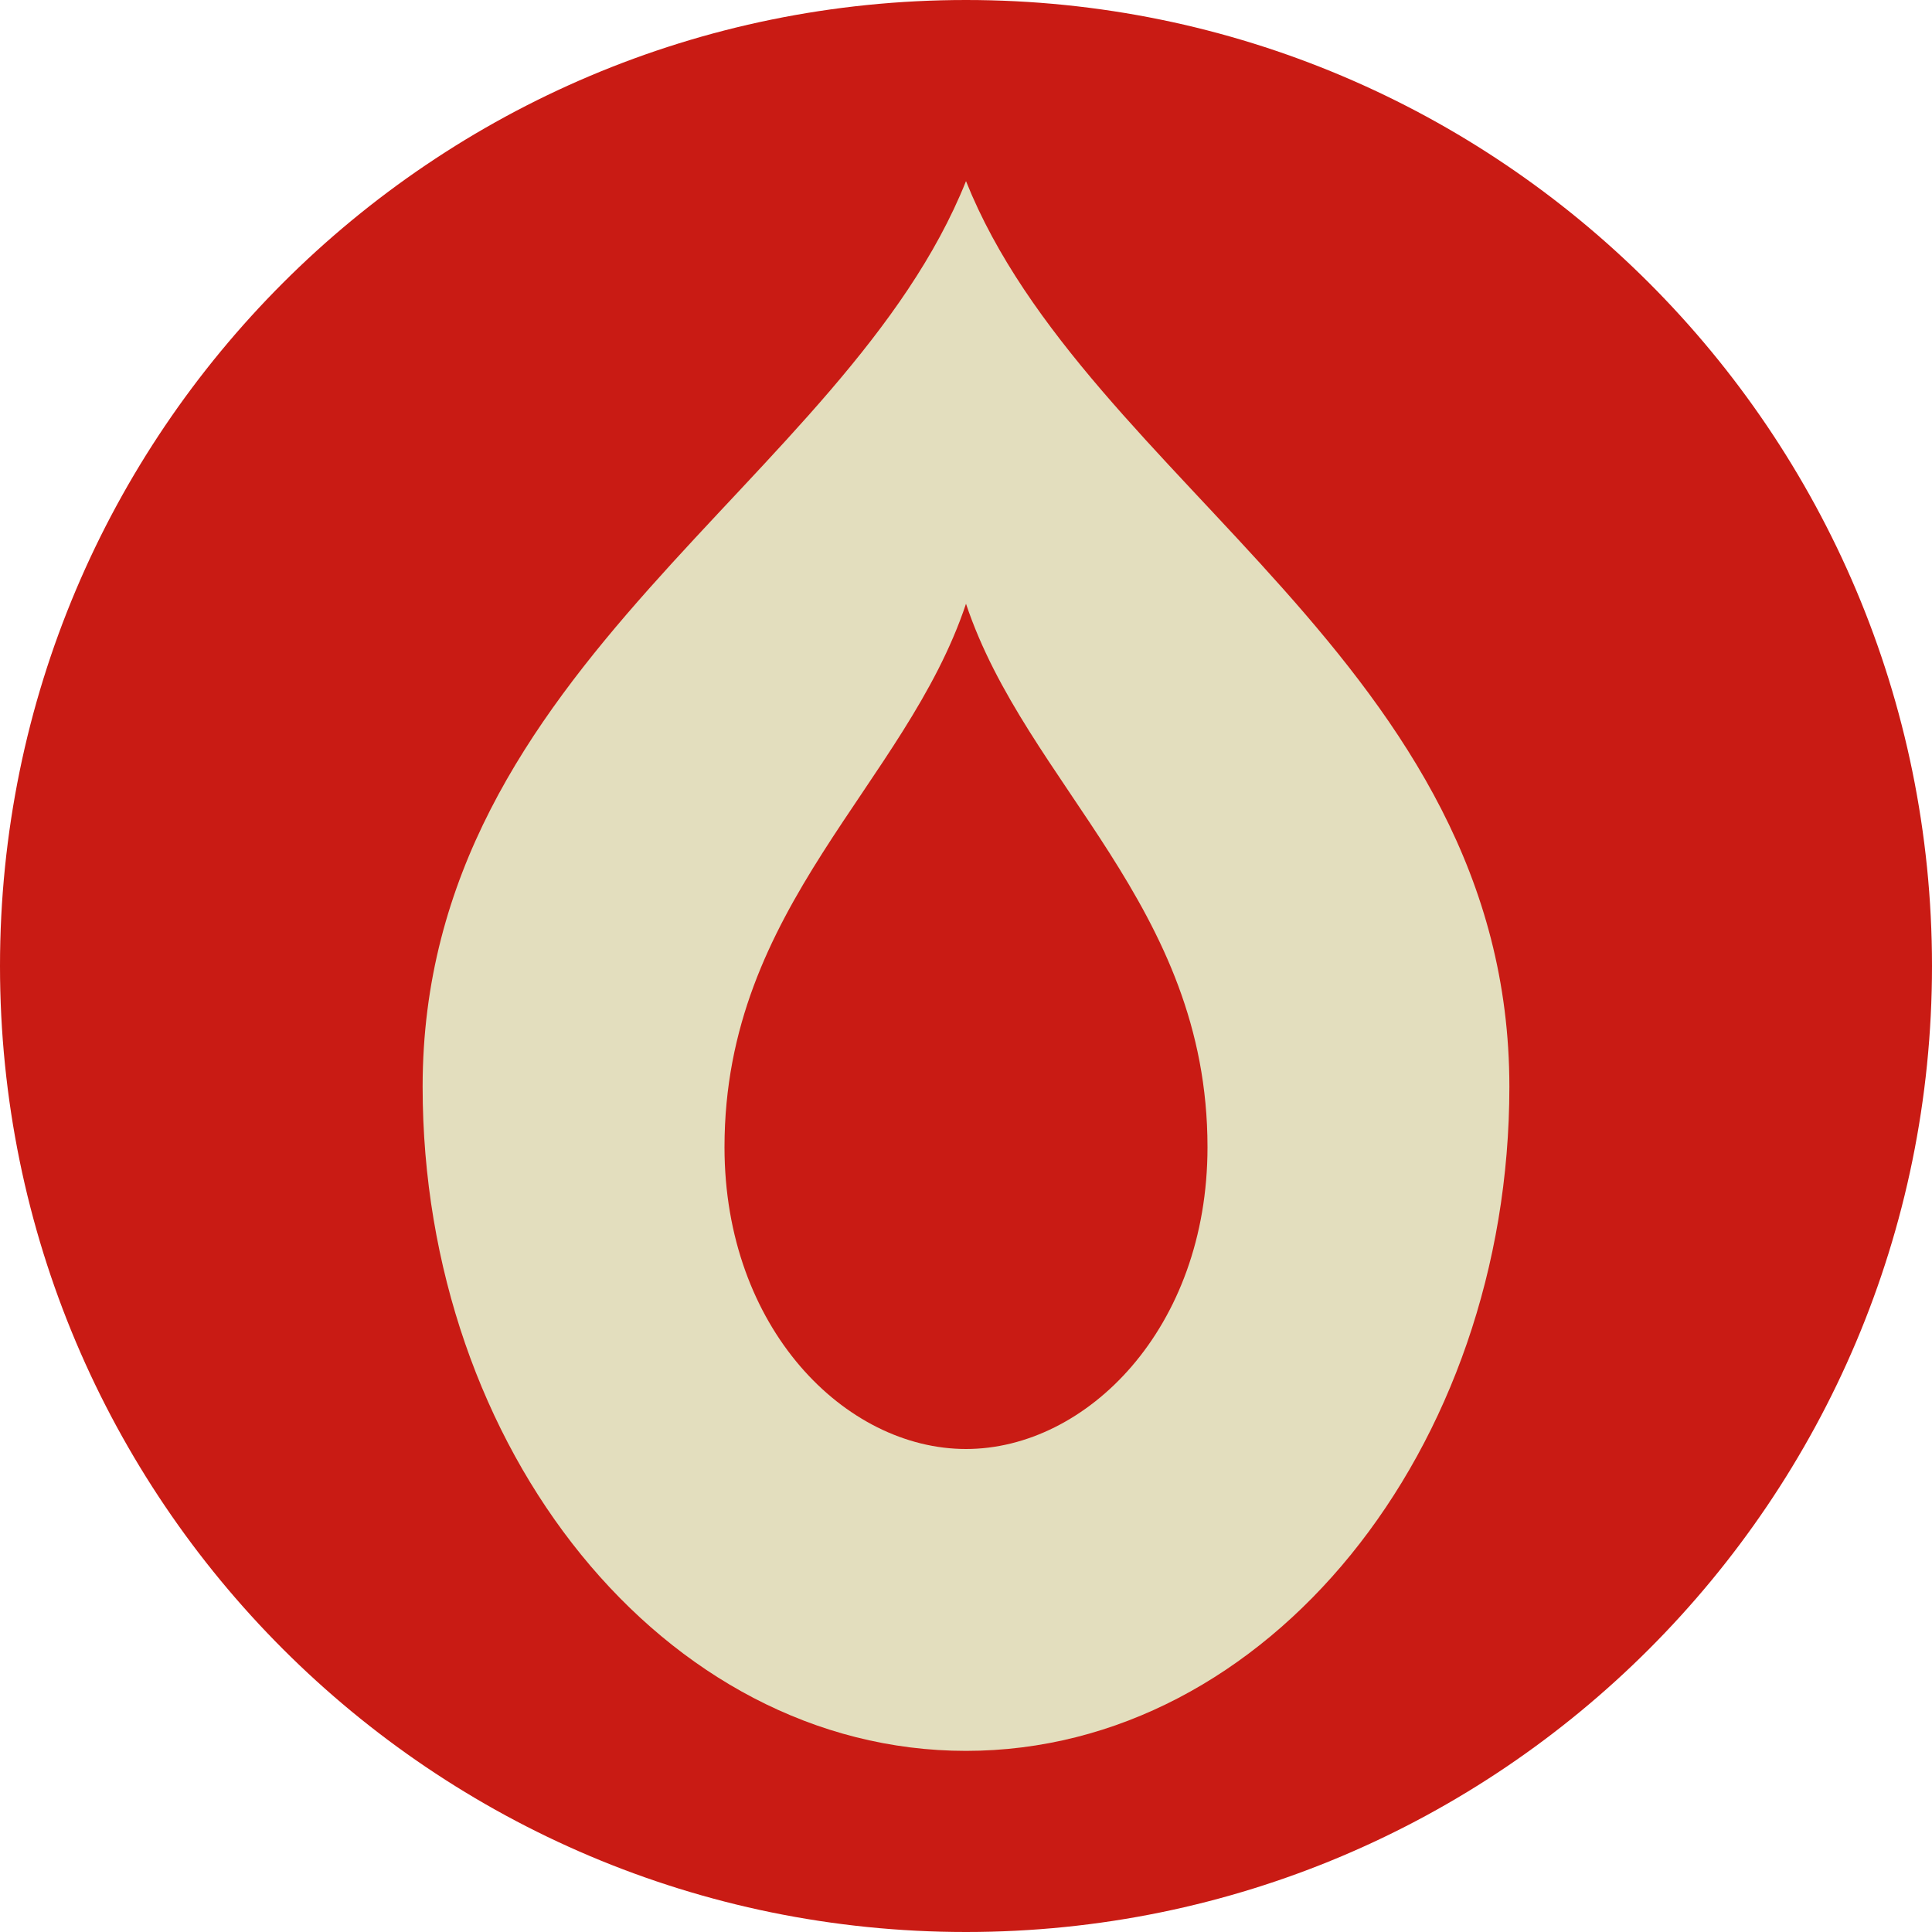
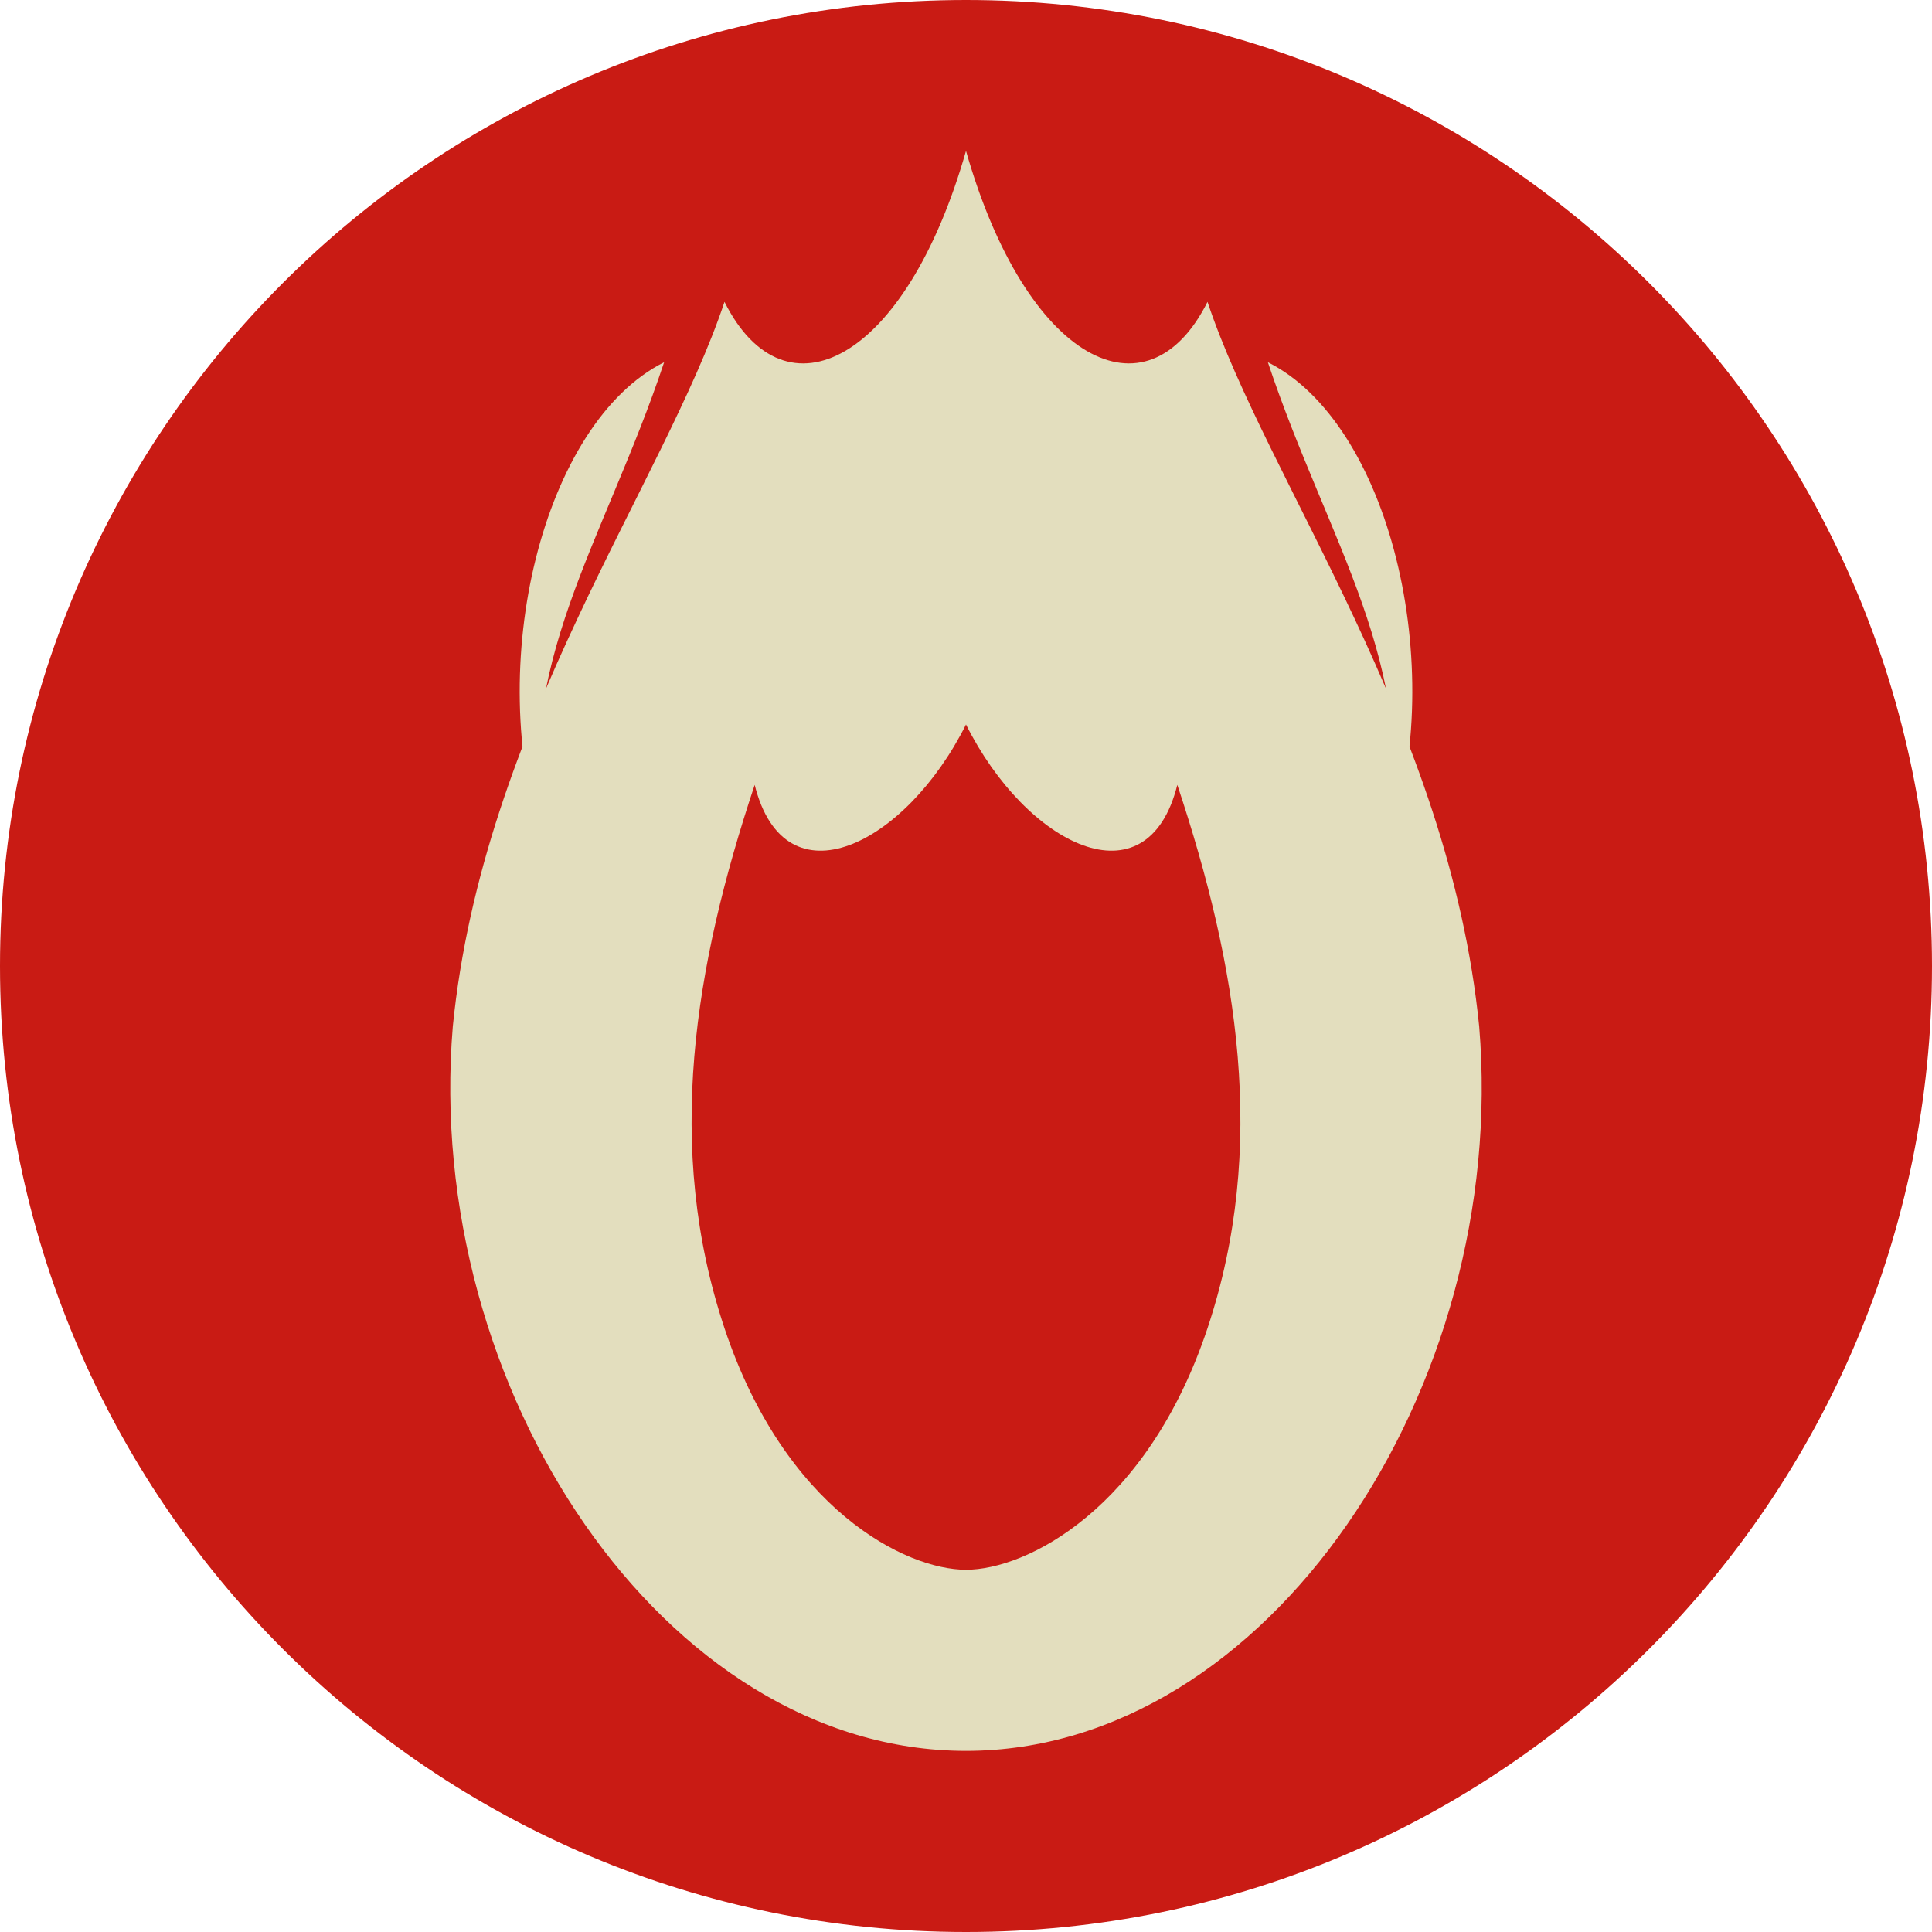
<svg xmlns="http://www.w3.org/2000/svg" width="64" height="64" viewBox="0 0 64 64">
  <circle cx="32" cy="32" r="32" fill="#c91b14" />
-   <path d="     M32 6     C28 16, 14 22, 14 36     C14 48, 22 58, 32 58     C42 58, 50 48, 50 36     C50 22, 36 16, 32 6     Z   " fill="#e3debe" />
-   <path d="     M32 20     C30 26, 24 30, 24 38     C24 44, 28 48, 32 48     C36 48, 40 44, 40 38     C40 30, 34 26, 32 20     Z   " fill="#c91b14" />
+   <path d="     M32 5     C30 12, 26 14, 24 10     C22 16, 16 24, 15 34     C14 46, 22 58, 32 58     C42 58, 50 46, 49 34     C48 24, 42 16, 40 10     C38 14, 34 12, 32 5     Z   " fill="#e3debe" />
+   <path d="     M22 12     C20 18, 17 22, 18 28     C16 22, 18 14, 22 12     Z   " fill="#e3debe" />
+   <path d="     M42 12     C44 18, 47 22, 46 28     C48 22, 46 14, 42 12     Z   " fill="#e3debe" />
+   <path d="     M32 24     C30 28, 26 30, 25 26     C23 32, 22 38, 24 44     C26 50, 30 52, 32 52     C34 52, 38 50, 40 44     C42 38, 41 32, 39 26     C38 30, 34 28, 32 24     Z   " fill="#c91b14" />
</svg>
